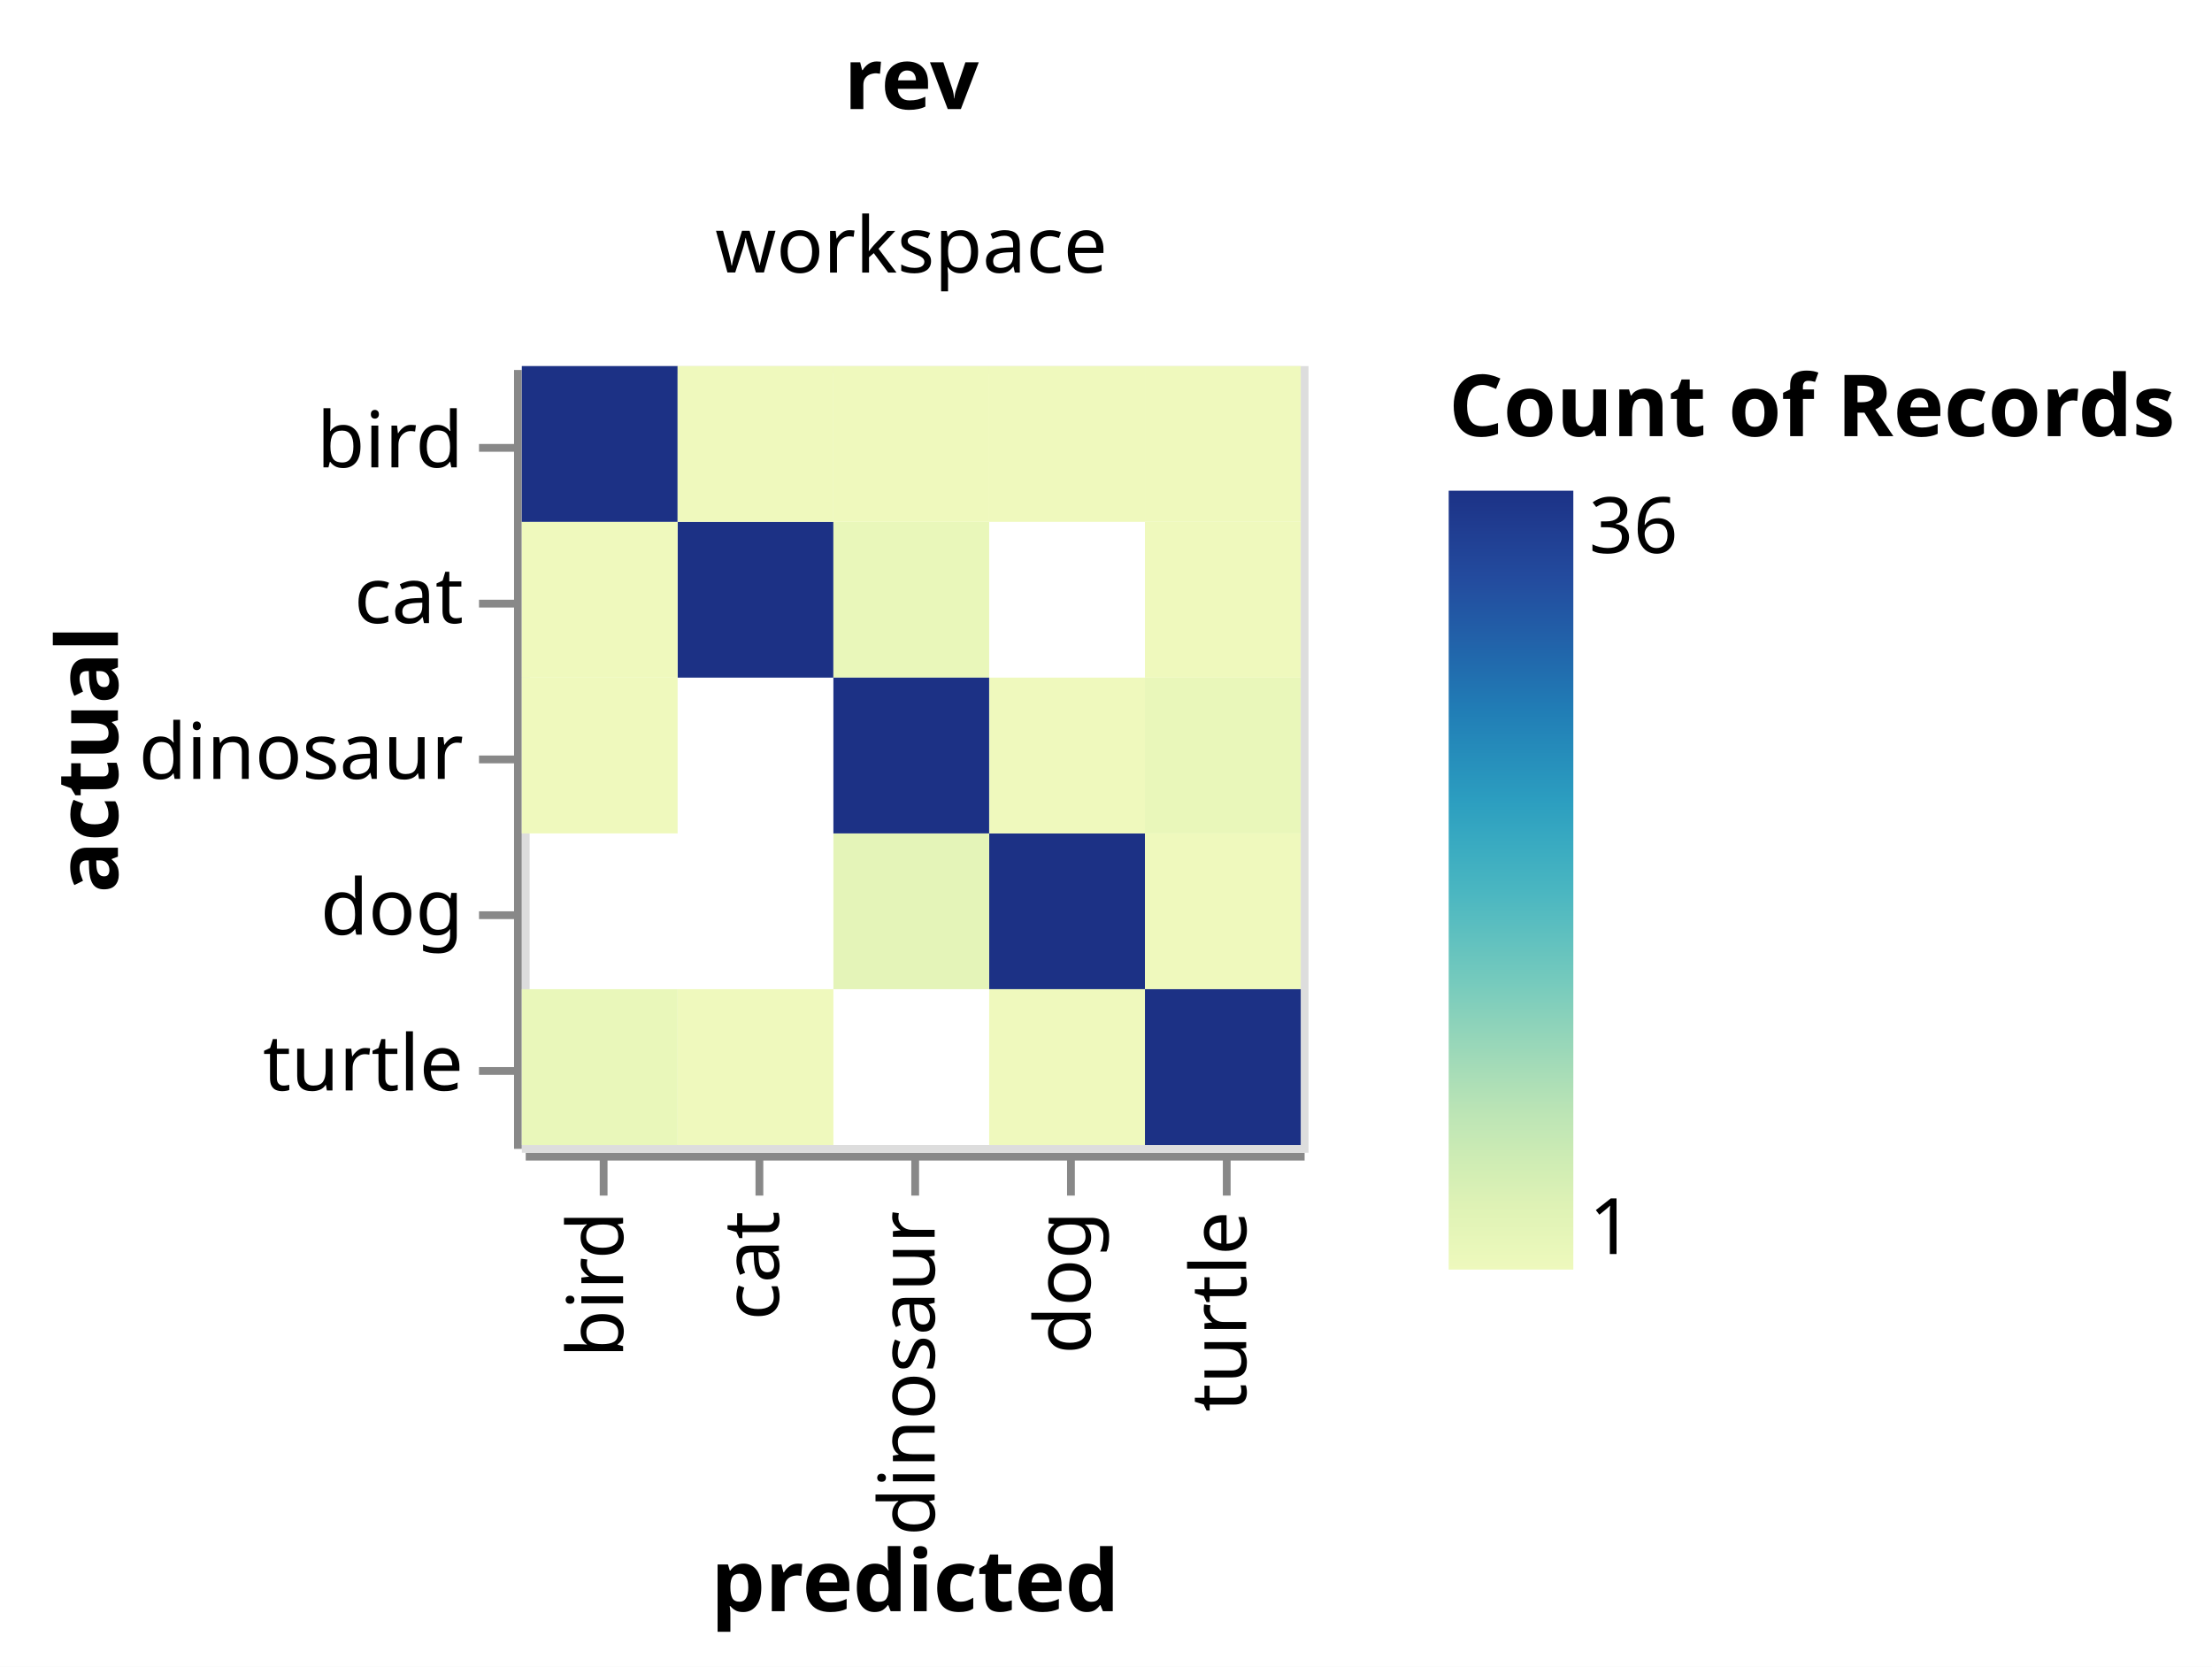
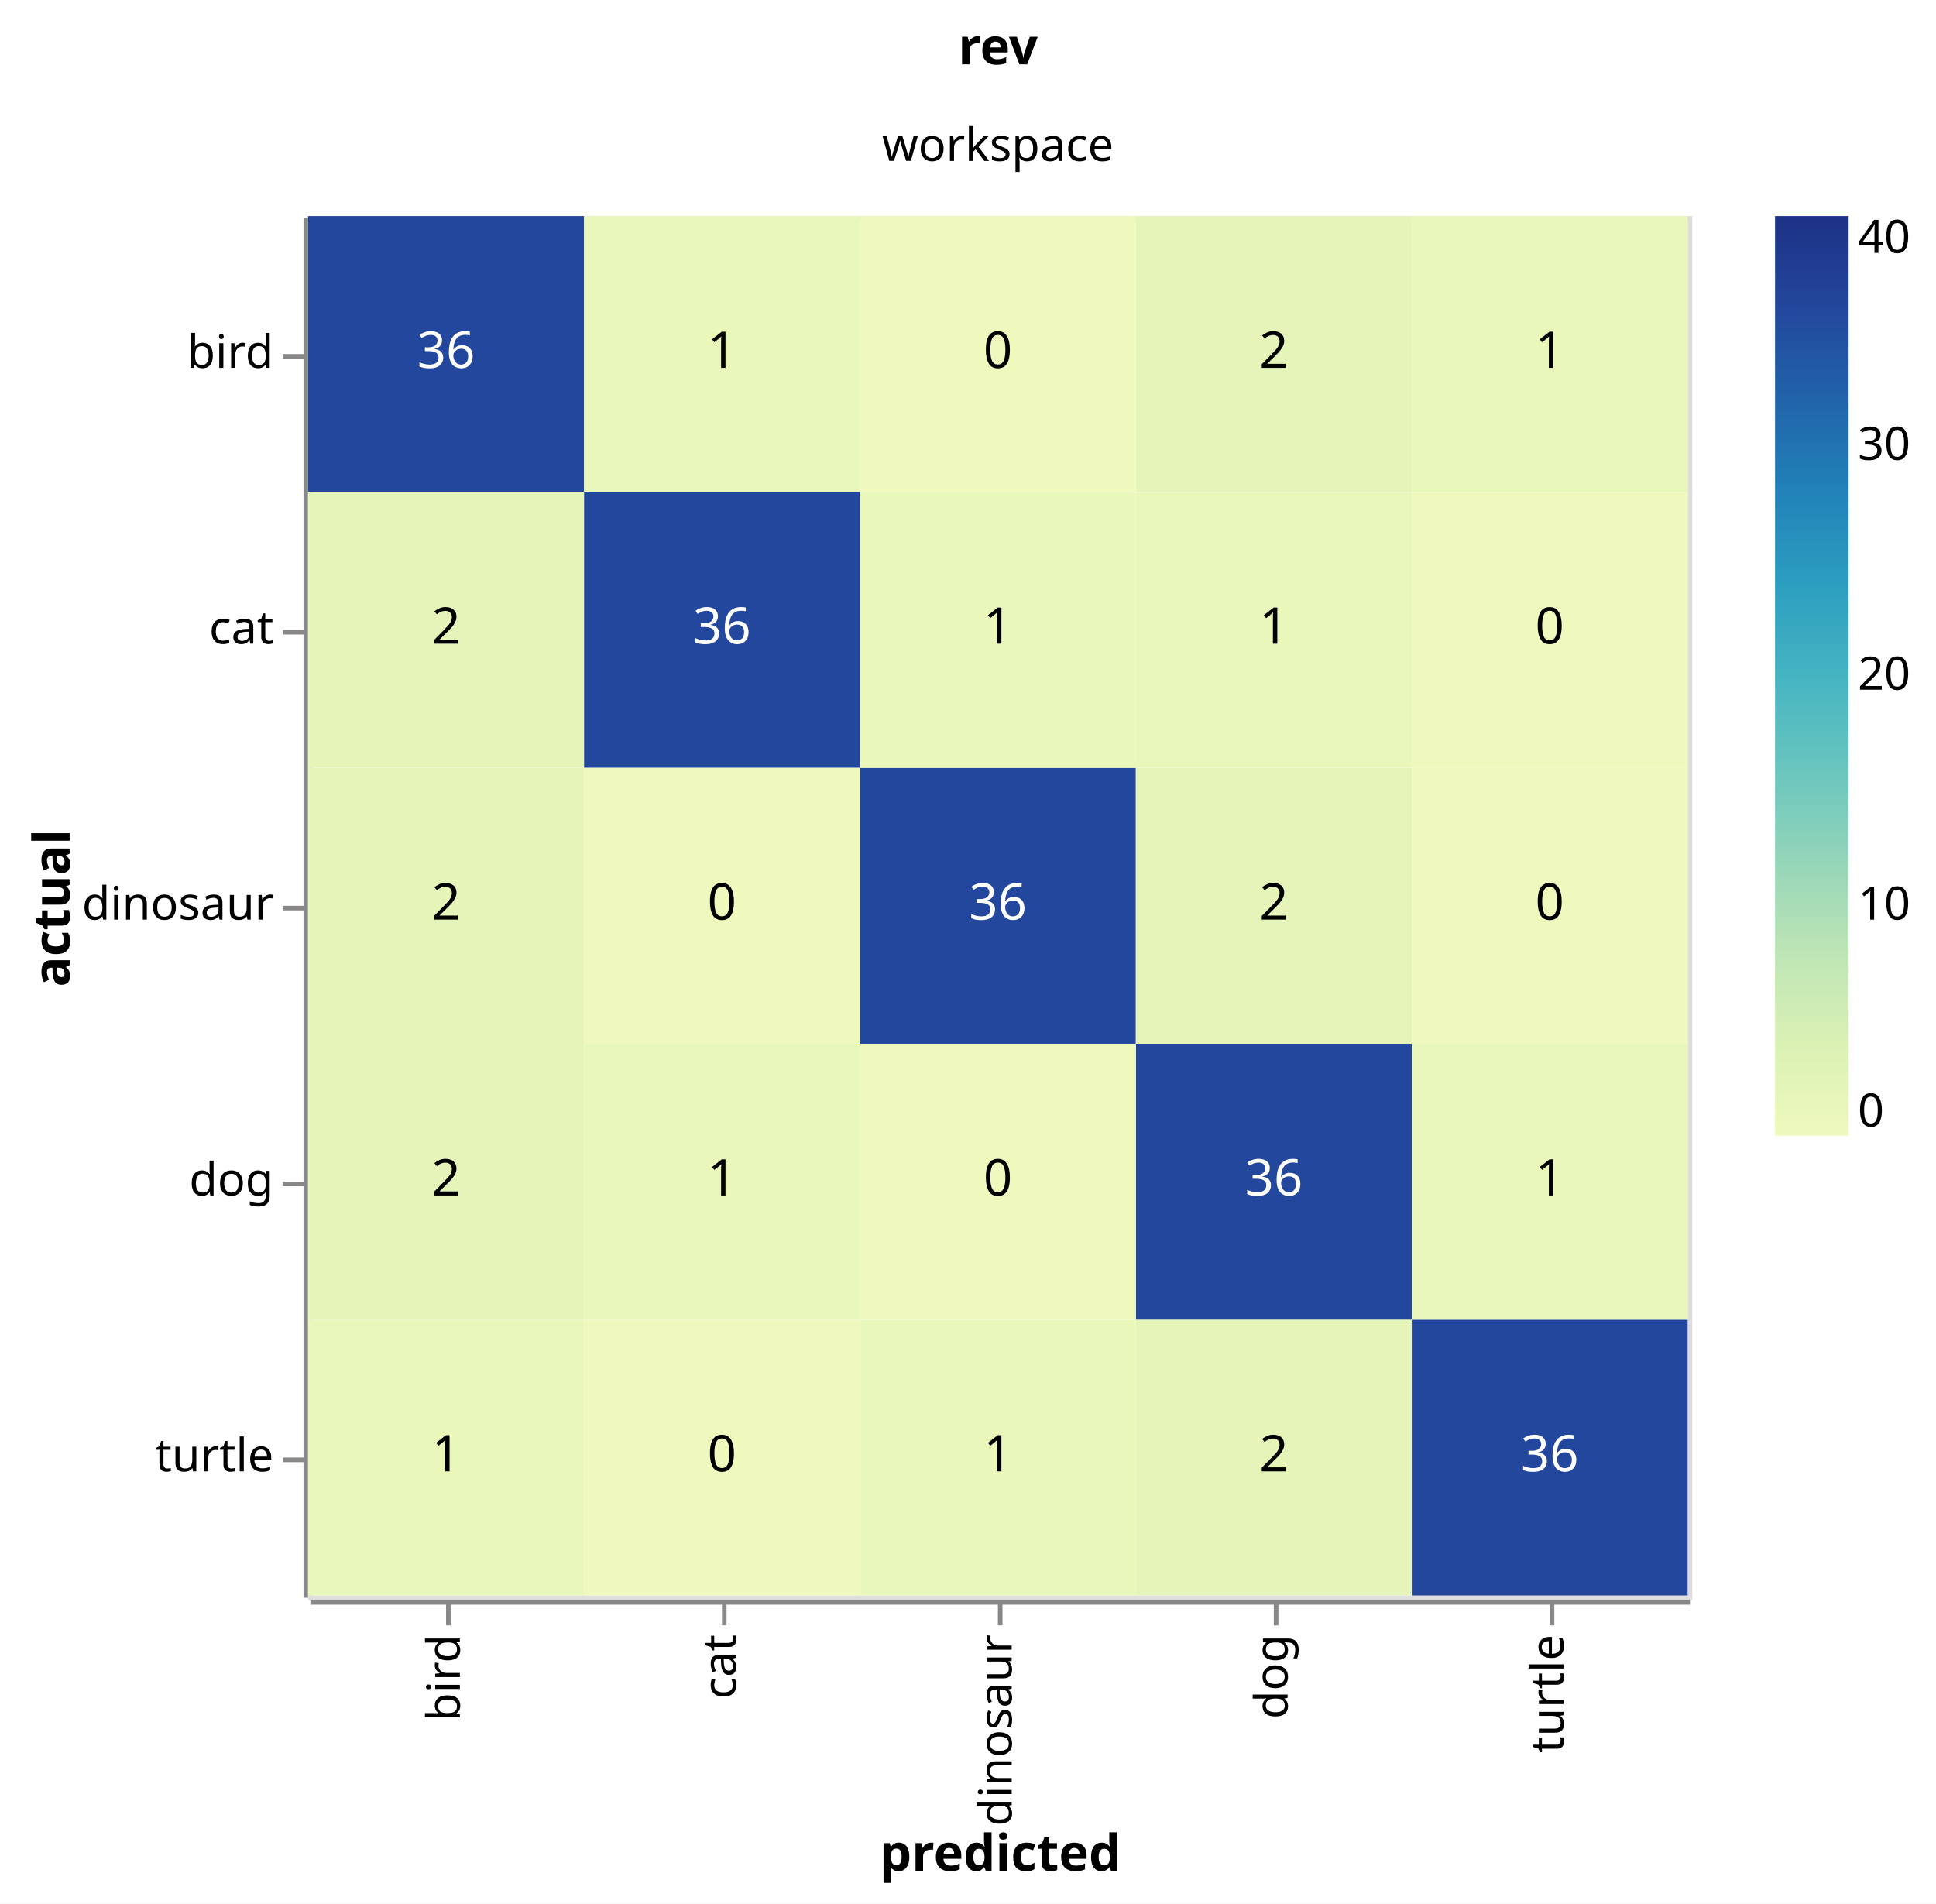
- <svg xmlns="http://www.w3.org/2000/svg" class="marks" width="284" height="214" viewBox="0 0 284 214" version="1.1">
-   <rect width="284" height="214" style="fill: white;" />
+ <svg xmlns="http://www.w3.org/2000/svg" class="marks" width="421" height="414" viewBox="0 0 421 414" version="1.1">
+   <rect width="421" height="414" style="fill: white;" />
  <defs>
    <linearGradient id="gradient_0" x1="0" x2="0" y1="1" y2="0">
      <stop offset="0" stop-color="rgb(239, 249, 189)" />
-       <stop offset="0.029" stop-color="rgb(233, 247, 186)" />
-       <stop offset="0.086" stop-color="rgb(222, 242, 181)" />
-       <stop offset="0.143" stop-color="rgb(206, 236, 180)" />
+       <stop offset="0.05" stop-color="rgb(229, 245, 185)" />
+       <stop offset="0.1" stop-color="rgb(219, 241, 180)" />
+       <stop offset="0.15" stop-color="rgb(204, 235, 181)" />
      <stop offset="0.2" stop-color="rgb(189, 229, 181)" />
-       <stop offset="0.257" stop-color="rgb(166, 220, 183)" />
-       <stop offset="0.314" stop-color="rgb(142, 211, 186)" />
-       <stop offset="0.371" stop-color="rgb(117, 202, 189)" />
-       <stop offset="0.429" stop-color="rgb(95, 192, 191)" />
-       <stop offset="0.486" stop-color="rgb(74, 182, 193)" />
-       <stop offset="0.543" stop-color="rgb(58, 171, 193)" />
+       <stop offset="0.25" stop-color="rgb(169, 221, 183)" />
+       <stop offset="0.3" stop-color="rgb(148, 213, 185)" />
+       <stop offset="0.35" stop-color="rgb(126, 205, 188)" />
+       <stop offset="0.4" stop-color="rgb(105, 197, 190)" />
+       <stop offset="0.45" stop-color="rgb(87, 189, 192)" />
+       <stop offset="0.5" stop-color="rgb(69, 180, 194)" />
+       <stop offset="0.55" stop-color="rgb(57, 169, 193)" />
      <stop offset="0.6" stop-color="rgb(44, 158, 192)" />
-       <stop offset="0.657" stop-color="rgb(38, 142, 187)" />
-       <stop offset="0.714" stop-color="rgb(33, 126, 182)" />
-       <stop offset="0.771" stop-color="rgb(33, 108, 174)" />
-       <stop offset="0.829" stop-color="rgb(34, 91, 166)" />
-       <stop offset="0.886" stop-color="rgb(35, 75, 158)" />
-       <stop offset="0.943" stop-color="rgb(32, 62, 146)" />
+       <stop offset="0.65" stop-color="rgb(39, 144, 188)" />
+       <stop offset="0.7" stop-color="rgb(33, 130, 184)" />
+       <stop offset="0.75" stop-color="rgb(33, 115, 177)" />
+       <stop offset="0.8" stop-color="rgb(33, 99, 170)" />
+       <stop offset="0.85" stop-color="rgb(34, 85, 163)" />
+       <stop offset="0.9" stop-color="rgb(35, 71, 156)" />
+       <stop offset="0.95" stop-color="rgb(32, 60, 145)" />
      <stop offset="1" stop-color="rgb(28, 49, 133)" />
    </linearGradient>
  </defs>
  <g transform="translate(67,47)">
    <g class="mark-group role-frame root">
      <g transform="translate(0,0)">
        <path class="background" d="M0,0h0v0h0Z" style="fill: none;" />
        <g>
          <g class="mark-group role-column-title facet-title">
-             <g transform="translate(50,-21)">
+             <g transform="translate(150,-21)">
              <path class="background" d="M0,0h0v0h0Z" style="fill: none;" />
              <g>
                <g class="mark-group role-title">
                  <g transform="translate(0,-21)">
                    <path class="background" d="M0,0h0v0h0Z" style="pointer-events: none; fill: none;" />
                    <g>
                      <g class="mark-text role-title-text" style="pointer-events: none;">
                        <text text-anchor="middle" transform="translate(0,9)" style="font-family: sans-serif; font-size: 11px; font-weight: bold; fill: #000; opacity: 1;">rev</text>
                      </g>
                    </g>
                    <path class="foreground" d="" style="pointer-events: none; display: none; fill: none;" />
                  </g>
                </g>
              </g>
              <path class="foreground" d="" style="display: none; fill: none;" />
            </g>
          </g>
          <g class="mark-group role-row-header row_header">
            <g transform="translate(-1,0)">
-               <path class="background" d="M0,0h0v100h0Z" style="fill: none;" />
+               <path class="background" d="M0,0h0v300h0Z" style="fill: none;" />
              <g>
                <g class="mark-group role-axis">
                  <g transform="translate(0.5,0.5)">
                    <path class="background" d="M0,0h0v0h0Z" style="pointer-events: none; fill: none;" />
                    <g>
                      <g class="mark-rule role-axis-tick" style="pointer-events: none;">
-                         <line transform="translate(0,10)" x2="-5" y2="0" style="fill: none; stroke: #888; stroke-width: 1; opacity: 1;" />
                        <line transform="translate(0,30)" x2="-5" y2="0" style="fill: none; stroke: #888; stroke-width: 1; opacity: 1;" />
-                         <line transform="translate(0,50)" x2="-5" y2="0" style="fill: none; stroke: #888; stroke-width: 1; opacity: 1;" />
-                         <line transform="translate(0,70)" x2="-5" y2="0" style="fill: none; stroke: #888; stroke-width: 1; opacity: 1;" />
                        <line transform="translate(0,90)" x2="-5" y2="0" style="fill: none; stroke: #888; stroke-width: 1; opacity: 1;" />
+                         <line transform="translate(0,150)" x2="-5" y2="0" style="fill: none; stroke: #888; stroke-width: 1; opacity: 1;" />
+                         <line transform="translate(0,210)" x2="-5" y2="0" style="fill: none; stroke: #888; stroke-width: 1; opacity: 1;" />
+                         <line transform="translate(0,270)" x2="-5" y2="0" style="fill: none; stroke: #888; stroke-width: 1; opacity: 1;" />
                      </g>
                      <g class="mark-text role-axis-label" style="pointer-events: none;">
-                         <text text-anchor="end" transform="translate(-7,12.5)" style="font-family: sans-serif; font-size: 10px; fill: #000; opacity: 1;">bird</text>
-                         <text text-anchor="end" transform="translate(-7,32.5)" style="font-family: sans-serif; font-size: 10px; fill: #000; opacity: 1;">cat</text>
-                         <text text-anchor="end" transform="translate(-7,52.5)" style="font-family: sans-serif; font-size: 10px; fill: #000; opacity: 1;">dinosaur</text>
-                         <text text-anchor="end" transform="translate(-7,72.5)" style="font-family: sans-serif; font-size: 10px; fill: #000; opacity: 1;">dog</text>
-                         <text text-anchor="end" transform="translate(-7,92.5)" style="font-family: sans-serif; font-size: 10px; fill: #000; opacity: 1;">turtle</text>
+                         <text text-anchor="end" transform="translate(-7,32.5)" style="font-family: sans-serif; font-size: 10px; fill: #000; opacity: 1;">bird</text>
+                         <text text-anchor="end" transform="translate(-7,92.5)" style="font-family: sans-serif; font-size: 10px; fill: #000; opacity: 1;">cat</text>
+                         <text text-anchor="end" transform="translate(-7,152.5)" style="font-family: sans-serif; font-size: 10px; fill: #000; opacity: 1;">dinosaur</text>
+                         <text text-anchor="end" transform="translate(-7,212.5)" style="font-family: sans-serif; font-size: 10px; fill: #000; opacity: 1;">dog</text>
+                         <text text-anchor="end" transform="translate(-7,272.5)" style="font-family: sans-serif; font-size: 10px; fill: #000; opacity: 1;">turtle</text>
                      </g>
                      <g class="mark-rule role-axis-domain" style="pointer-events: none;">
-                         <line transform="translate(0,0)" x2="0" y2="100" style="fill: none; stroke: #888; stroke-width: 1; opacity: 1;" />
+                         <line transform="translate(0,0)" x2="0" y2="300" style="fill: none; stroke: #888; stroke-width: 1; opacity: 1;" />
                      </g>
                      <g class="mark-text role-axis-title" style="pointer-events: none;">
-                         <text text-anchor="middle" transform="translate(-49.35938,50) rotate(-90) translate(0,-2)" style="font-family: sans-serif; font-size: 11px; font-weight: bold; fill: #000; opacity: 1;">actual</text>
+                         <text text-anchor="middle" transform="translate(-49.35938,150) rotate(-90) translate(0,-2)" style="font-family: sans-serif; font-size: 11px; font-weight: bold; fill: #000; opacity: 1;">actual</text>
                      </g>
                    </g>
                    <path class="foreground" d="" style="pointer-events: none; display: none; fill: none;" />
                  </g>
                </g>
              </g>
              <path class="foreground" d="" style="display: none; fill: none;" />
            </g>
          </g>
          <g class="mark-group role-column-footer column_footer">
-             <g transform="translate(0,101)">
-               <path class="background" d="M0,0h100v0h-100Z" style="fill: none;" />
+             <g transform="translate(0,301)">
+               <path class="background" d="M0,0h300v0h-300Z" style="fill: none;" />
              <g>
                <g class="mark-group role-axis">
                  <g transform="translate(0.5,0.5)">
                    <path class="background" d="M0,0h0v0h0Z" style="pointer-events: none; fill: none;" />
                    <g>
                      <g class="mark-rule role-axis-tick" style="pointer-events: none;">
-                         <line transform="translate(10,0)" x2="0" y2="5" style="fill: none; stroke: #888; stroke-width: 1; opacity: 1;" />
                        <line transform="translate(30,0)" x2="0" y2="5" style="fill: none; stroke: #888; stroke-width: 1; opacity: 1;" />
-                         <line transform="translate(50,0)" x2="0" y2="5" style="fill: none; stroke: #888; stroke-width: 1; opacity: 1;" />
-                         <line transform="translate(70,0)" x2="0" y2="5" style="fill: none; stroke: #888; stroke-width: 1; opacity: 1;" />
                        <line transform="translate(90,0)" x2="0" y2="5" style="fill: none; stroke: #888; stroke-width: 1; opacity: 1;" />
+                         <line transform="translate(150,0)" x2="0" y2="5" style="fill: none; stroke: #888; stroke-width: 1; opacity: 1;" />
+                         <line transform="translate(210,0)" x2="0" y2="5" style="fill: none; stroke: #888; stroke-width: 1; opacity: 1;" />
+                         <line transform="translate(270,0)" x2="0" y2="5" style="fill: none; stroke: #888; stroke-width: 1; opacity: 1;" />
                      </g>
                      <g class="mark-text role-axis-label" style="pointer-events: none;">
-                         <text text-anchor="end" transform="translate(9.5,7) rotate(270) translate(0,3)" style="font-family: sans-serif; font-size: 10px; fill: #000; opacity: 1;">bird</text>
-                         <text text-anchor="end" transform="translate(29.5,7) rotate(270) translate(0,3)" style="font-family: sans-serif; font-size: 10px; fill: #000; opacity: 1;">cat</text>
-                         <text text-anchor="end" transform="translate(49.5,7) rotate(270) translate(0,3)" style="font-family: sans-serif; font-size: 10px; fill: #000; opacity: 1;">dinosaur</text>
-                         <text text-anchor="end" transform="translate(69.5,7) rotate(270) translate(0,3)" style="font-family: sans-serif; font-size: 10px; fill: #000; opacity: 1;">dog</text>
-                         <text text-anchor="end" transform="translate(89.5,7) rotate(270) translate(0,3)" style="font-family: sans-serif; font-size: 10px; fill: #000; opacity: 1;">turtle</text>
+                         <text text-anchor="end" transform="translate(29.5,7) rotate(270) translate(0,3)" style="font-family: sans-serif; font-size: 10px; fill: #000; opacity: 1;">bird</text>
+                         <text text-anchor="end" transform="translate(89.5,7) rotate(270) translate(0,3)" style="font-family: sans-serif; font-size: 10px; fill: #000; opacity: 1;">cat</text>
+                         <text text-anchor="end" transform="translate(149.5,7) rotate(270) translate(0,3)" style="font-family: sans-serif; font-size: 10px; fill: #000; opacity: 1;">dinosaur</text>
+                         <text text-anchor="end" transform="translate(209.5,7) rotate(270) translate(0,3)" style="font-family: sans-serif; font-size: 10px; fill: #000; opacity: 1;">dog</text>
+                         <text text-anchor="end" transform="translate(269.5,7) rotate(270) translate(0,3)" style="font-family: sans-serif; font-size: 10px; fill: #000; opacity: 1;">turtle</text>
                      </g>
                      <g class="mark-rule role-axis-domain" style="pointer-events: none;">
-                         <line transform="translate(0,0)" x2="100" y2="0" style="fill: none; stroke: #888; stroke-width: 1; opacity: 1;" />
+                         <line transform="translate(0,0)" x2="300" y2="0" style="fill: none; stroke: #888; stroke-width: 1; opacity: 1;" />
                      </g>
                      <g class="mark-text role-axis-title" style="pointer-events: none;">
-                         <text text-anchor="middle" transform="translate(50,58.35938)" style="font-family: sans-serif; font-size: 11px; font-weight: bold; fill: #000; opacity: 1;">predicted</text>
+                         <text text-anchor="middle" transform="translate(150,58.35938)" style="font-family: sans-serif; font-size: 11px; font-weight: bold; fill: #000; opacity: 1;">predicted</text>
                      </g>
                    </g>
                    <path class="foreground" d="" style="pointer-events: none; display: none; fill: none;" />
                  </g>
                </g>
              </g>
              <path class="foreground" d="" style="display: none; fill: none;" />
            </g>
          </g>
          <g class="mark-group role-scope cell">
            <g transform="translate(0,0)">
-               <path class="background" d="M0.5,0.5h100v100h-100Z" style="fill: none; stroke: #ddd;" />
-               <g>
-                 <g class="mark-rect role-mark child_marks">
-                   <path d="M20,20h20v20h-20Z" style="fill: rgb(28, 49, 133);" />
-                   <path d="M40,20h20v20h-20Z" style="fill: rgb(233, 247, 186);" />
-                   <path d="M80,20h20v20h-20Z" style="fill: rgb(239, 249, 189);" />
-                   <path d="M0,20h20v20h-20Z" style="fill: rgb(239, 249, 189);" />
-                   <path d="M0,0h20v20h-20Z" style="fill: rgb(28, 49, 133);" />
-                   <path d="M20,0h20v20h-20Z" style="fill: rgb(239, 249, 189);" />
-                   <path d="M80,0h20v20h-20Z" style="fill: rgb(239, 249, 189);" />
-                   <path d="M40,0h20v20h-20Z" style="fill: rgb(239, 249, 189);" />
-                   <path d="M60,0h20v20h-20Z" style="fill: rgb(239, 249, 189);" />
-                   <path d="M60,60h20v20h-20Z" style="fill: rgb(28, 49, 133);" />
-                   <path d="M80,60h20v20h-20Z" style="fill: rgb(239, 249, 189);" />
-                   <path d="M40,60h20v20h-20Z" style="fill: rgb(228, 244, 184);" />
-                   <path d="M80,80h20v20h-20Z" style="fill: rgb(28, 49, 133);" />
-                   <path d="M60,80h20v20h-20Z" style="fill: rgb(239, 249, 189);" />
-                   <path d="M20,80h20v20h-20Z" style="fill: rgb(239, 249, 189);" />
-                   <path d="M0,80h20v20h-20Z" style="fill: rgb(233, 247, 186);" />
-                   <path d="M40,40h20v20h-20Z" style="fill: rgb(28, 49, 133);" />
-                   <path d="M80,40h20v20h-20Z" style="fill: rgb(233, 247, 186);" />
-                   <path d="M60,40h20v20h-20Z" style="fill: rgb(239, 249, 189);" />
-                   <path d="M0,40h20v20h-20Z" style="fill: rgb(239, 249, 189);" />
+               <path class="background" d="M0.5,0.5h300v300h-300Z" style="fill: none; stroke: #ddd;" />
+               <g>
+                 <g class="mark-rect role-mark child_layer_0_marks">
+                   <path d="M120,120h60v60h-60Z" style="fill: rgb(35, 71, 156);" />
+                   <path d="M0,120h60v60h-60Z" style="fill: rgb(229, 245, 185);" />
+                   <path d="M180,120h60v60h-60Z" style="fill: rgb(229, 245, 185);" />
+                   <path d="M0,0h60v60h-60Z" style="fill: rgb(35, 71, 156);" />
+                   <path d="M240,0h60v60h-60Z" style="fill: rgb(234, 247, 187);" />
+                   <path d="M180,0h60v60h-60Z" style="fill: rgb(229, 245, 185);" />
+                   <path d="M60,0h60v60h-60Z" style="fill: rgb(234, 247, 187);" />
+                   <path d="M240,240h60v60h-60Z" style="fill: rgb(35, 71, 156);" />
+                   <path d="M180,240h60v60h-60Z" style="fill: rgb(229, 245, 185);" />
+                   <path d="M0,240h60v60h-60Z" style="fill: rgb(234, 247, 187);" />
+                   <path d="M120,240h60v60h-60Z" style="fill: rgb(234, 247, 187);" />
+                   <path d="M180,180h60v60h-60Z" style="fill: rgb(35, 71, 156);" />
+                   <path d="M0,180h60v60h-60Z" style="fill: rgb(229, 245, 185);" />
+                   <path d="M60,180h60v60h-60Z" style="fill: rgb(234, 247, 187);" />
+                   <path d="M240,180h60v60h-60Z" style="fill: rgb(234, 247, 187);" />
+                   <path d="M60,60h60v60h-60Z" style="fill: rgb(35, 71, 156);" />
+                   <path d="M0,60h60v60h-60Z" style="fill: rgb(229, 245, 185);" />
+                   <path d="M180,60h60v60h-60Z" style="fill: rgb(234, 247, 187);" />
+                   <path d="M120,60h60v60h-60Z" style="fill: rgb(234, 247, 187);" />
+                   <path d="M240,120h60v60h-60Z" style="fill: rgb(239, 249, 189);" />
+                   <path d="M60,120h60v60h-60Z" style="fill: rgb(239, 249, 189);" />
+                   <path d="M120,0h60v60h-60Z" style="fill: rgb(239, 249, 189);" />
+                   <path d="M60,240h60v60h-60Z" style="fill: rgb(239, 249, 189);" />
+                   <path d="M120,180h60v60h-60Z" style="fill: rgb(239, 249, 189);" />
+                   <path d="M240,60h60v60h-60Z" style="fill: rgb(239, 249, 189);" />
+                 </g>
+                 <g class="mark-text role-mark child_layer_1_marks">
+                   <text text-anchor="middle" transform="translate(150,153)" style="font-family: sans-serif; font-size: 11px; fill: white;">36</text>
+                   <text text-anchor="middle" transform="translate(30,153)" style="font-family: sans-serif; font-size: 11px; fill: black;">2</text>
+                   <text text-anchor="middle" transform="translate(210,153)" style="font-family: sans-serif; font-size: 11px; fill: black;">2</text>
+                   <text text-anchor="middle" transform="translate(30,33)" style="font-family: sans-serif; font-size: 11px; fill: white;">36</text>
+                   <text text-anchor="middle" transform="translate(270,33)" style="font-family: sans-serif; font-size: 11px; fill: black;">1</text>
+                   <text text-anchor="middle" transform="translate(210,33)" style="font-family: sans-serif; font-size: 11px; fill: black;">2</text>
+                   <text text-anchor="middle" transform="translate(90,33)" style="font-family: sans-serif; font-size: 11px; fill: black;">1</text>
+                   <text text-anchor="middle" transform="translate(270,273)" style="font-family: sans-serif; font-size: 11px; fill: white;">36</text>
+                   <text text-anchor="middle" transform="translate(210,273)" style="font-family: sans-serif; font-size: 11px; fill: black;">2</text>
+                   <text text-anchor="middle" transform="translate(30,273)" style="font-family: sans-serif; font-size: 11px; fill: black;">1</text>
+                   <text text-anchor="middle" transform="translate(150,273)" style="font-family: sans-serif; font-size: 11px; fill: black;">1</text>
+                   <text text-anchor="middle" transform="translate(210,213)" style="font-family: sans-serif; font-size: 11px; fill: white;">36</text>
+                   <text text-anchor="middle" transform="translate(30,213)" style="font-family: sans-serif; font-size: 11px; fill: black;">2</text>
+                   <text text-anchor="middle" transform="translate(90,213)" style="font-family: sans-serif; font-size: 11px; fill: black;">1</text>
+                   <text text-anchor="middle" transform="translate(270,213)" style="font-family: sans-serif; font-size: 11px; fill: black;">1</text>
+                   <text text-anchor="middle" transform="translate(90,93)" style="font-family: sans-serif; font-size: 11px; fill: white;">36</text>
+                   <text text-anchor="middle" transform="translate(30,93)" style="font-family: sans-serif; font-size: 11px; fill: black;">2</text>
+                   <text text-anchor="middle" transform="translate(210,93)" style="font-family: sans-serif; font-size: 11px; fill: black;">1</text>
+                   <text text-anchor="middle" transform="translate(150,93)" style="font-family: sans-serif; font-size: 11px; fill: black;">1</text>
+                   <text text-anchor="middle" transform="translate(270,153)" style="font-family: sans-serif; font-size: 11px; fill: black;">0</text>
+                   <text text-anchor="middle" transform="translate(90,153)" style="font-family: sans-serif; font-size: 11px; fill: black;">0</text>
+                   <text text-anchor="middle" transform="translate(150,33)" style="font-family: sans-serif; font-size: 11px; fill: black;">0</text>
+                   <text text-anchor="middle" transform="translate(90,273)" style="font-family: sans-serif; font-size: 11px; fill: black;">0</text>
+                   <text text-anchor="middle" transform="translate(150,213)" style="font-family: sans-serif; font-size: 11px; fill: black;">0</text>
+                   <text text-anchor="middle" transform="translate(270,93)" style="font-family: sans-serif; font-size: 11px; fill: black;">0</text>
                </g>
                <g class="mark-group role-title">
-                   <g transform="translate(50,-20)">
+                   <g transform="translate(150,-20)">
                    <path class="background" d="M0,0h0v0h0Z" style="pointer-events: none; fill: none;" />
                    <g>
                      <g class="mark-text role-title-text" style="pointer-events: none;">
                        <text text-anchor="middle" transform="translate(0,8)" style="font-family: sans-serif; font-size: 10px; fill: #000; opacity: 1;">workspace</text>
                      </g>
                    </g>
                    <path class="foreground" d="" style="pointer-events: none; display: none; fill: none;" />
                  </g>
                </g>
              </g>
              <path class="foreground" d="" style="display: none; fill: none;" />
            </g>
          </g>
          <g class="mark-group role-legend">
-             <g transform="translate(119,0)">
-               <path class="background" d="M0,0h93v116h-93Z" style="pointer-events: none; fill: none;" />
+             <g transform="translate(319,0)">
+               <path class="background" d="M0,0h30v200h-30Z" style="pointer-events: none; fill: none;" />
              <g>
                <g class="mark-group role-legend-entry">
-                   <g transform="translate(0,16)">
+                   <g transform="translate(0,0)">
                    <path class="background" d="M0,0h0v0h0Z" style="pointer-events: none; fill: none;" />
                    <g>
                      <g class="mark-rect role-legend-gradient" style="pointer-events: none;">
-                         <path d="M0,0h16v100h-16Z" style="fill: url(#gradient_0); stroke: #ddd; stroke-width: 0; opacity: 1;" />
+                         <path d="M0,0h16v200h-16Z" style="fill: url(#gradient_0); stroke: #ddd; stroke-width: 0; opacity: 1;" />
                      </g>
                      <g class="mark-text role-legend-label" style="pointer-events: none;">
-                         <text text-anchor="start" transform="translate(18,98)" style="font-family: sans-serif; font-size: 10px; fill: #000; opacity: 1;">1</text>
-                         <text text-anchor="start" transform="translate(18,8)" style="font-family: sans-serif; font-size: 10px; fill: #000; opacity: 1;">36</text>
-                       </g>
-                     </g>
-                     <path class="foreground" d="" style="pointer-events: none; display: none; fill: none;" />
-                   </g>
-                 </g>
-                 <g class="mark-text role-legend-title" style="pointer-events: none;">
-                   <text text-anchor="start" transform="translate(0,9)" style="font-family: sans-serif; font-size: 11px; font-weight: bold; fill: #000; opacity: 1;">Count of Records</text>
+                         <text text-anchor="start" transform="translate(18,198)" style="font-family: sans-serif; font-size: 10px; fill: #000; opacity: 1;">0</text>
+                         <text text-anchor="start" transform="translate(18,153)" style="font-family: sans-serif; font-size: 10px; fill: #000; opacity: 1;">10</text>
+                         <text text-anchor="start" transform="translate(18,103)" style="font-family: sans-serif; font-size: 10px; fill: #000; opacity: 1;">20</text>
+                         <text text-anchor="start" transform="translate(18,53)" style="font-family: sans-serif; font-size: 10px; fill: #000; opacity: 1;">30</text>
+                         <text text-anchor="start" transform="translate(18,8)" style="font-family: sans-serif; font-size: 10px; fill: #000; opacity: 1;">40</text>
+                       </g>
+                     </g>
+                     <path class="foreground" d="" style="pointer-events: none; display: none; fill: none;" />
+                   </g>
                </g>
              </g>
              <path class="foreground" d="" style="pointer-events: none; display: none; fill: none;" />
            </g>
          </g>
        </g>
        <path class="foreground" d="" style="display: none; fill: none;" />
      </g>
    </g>
  </g>
</svg>
